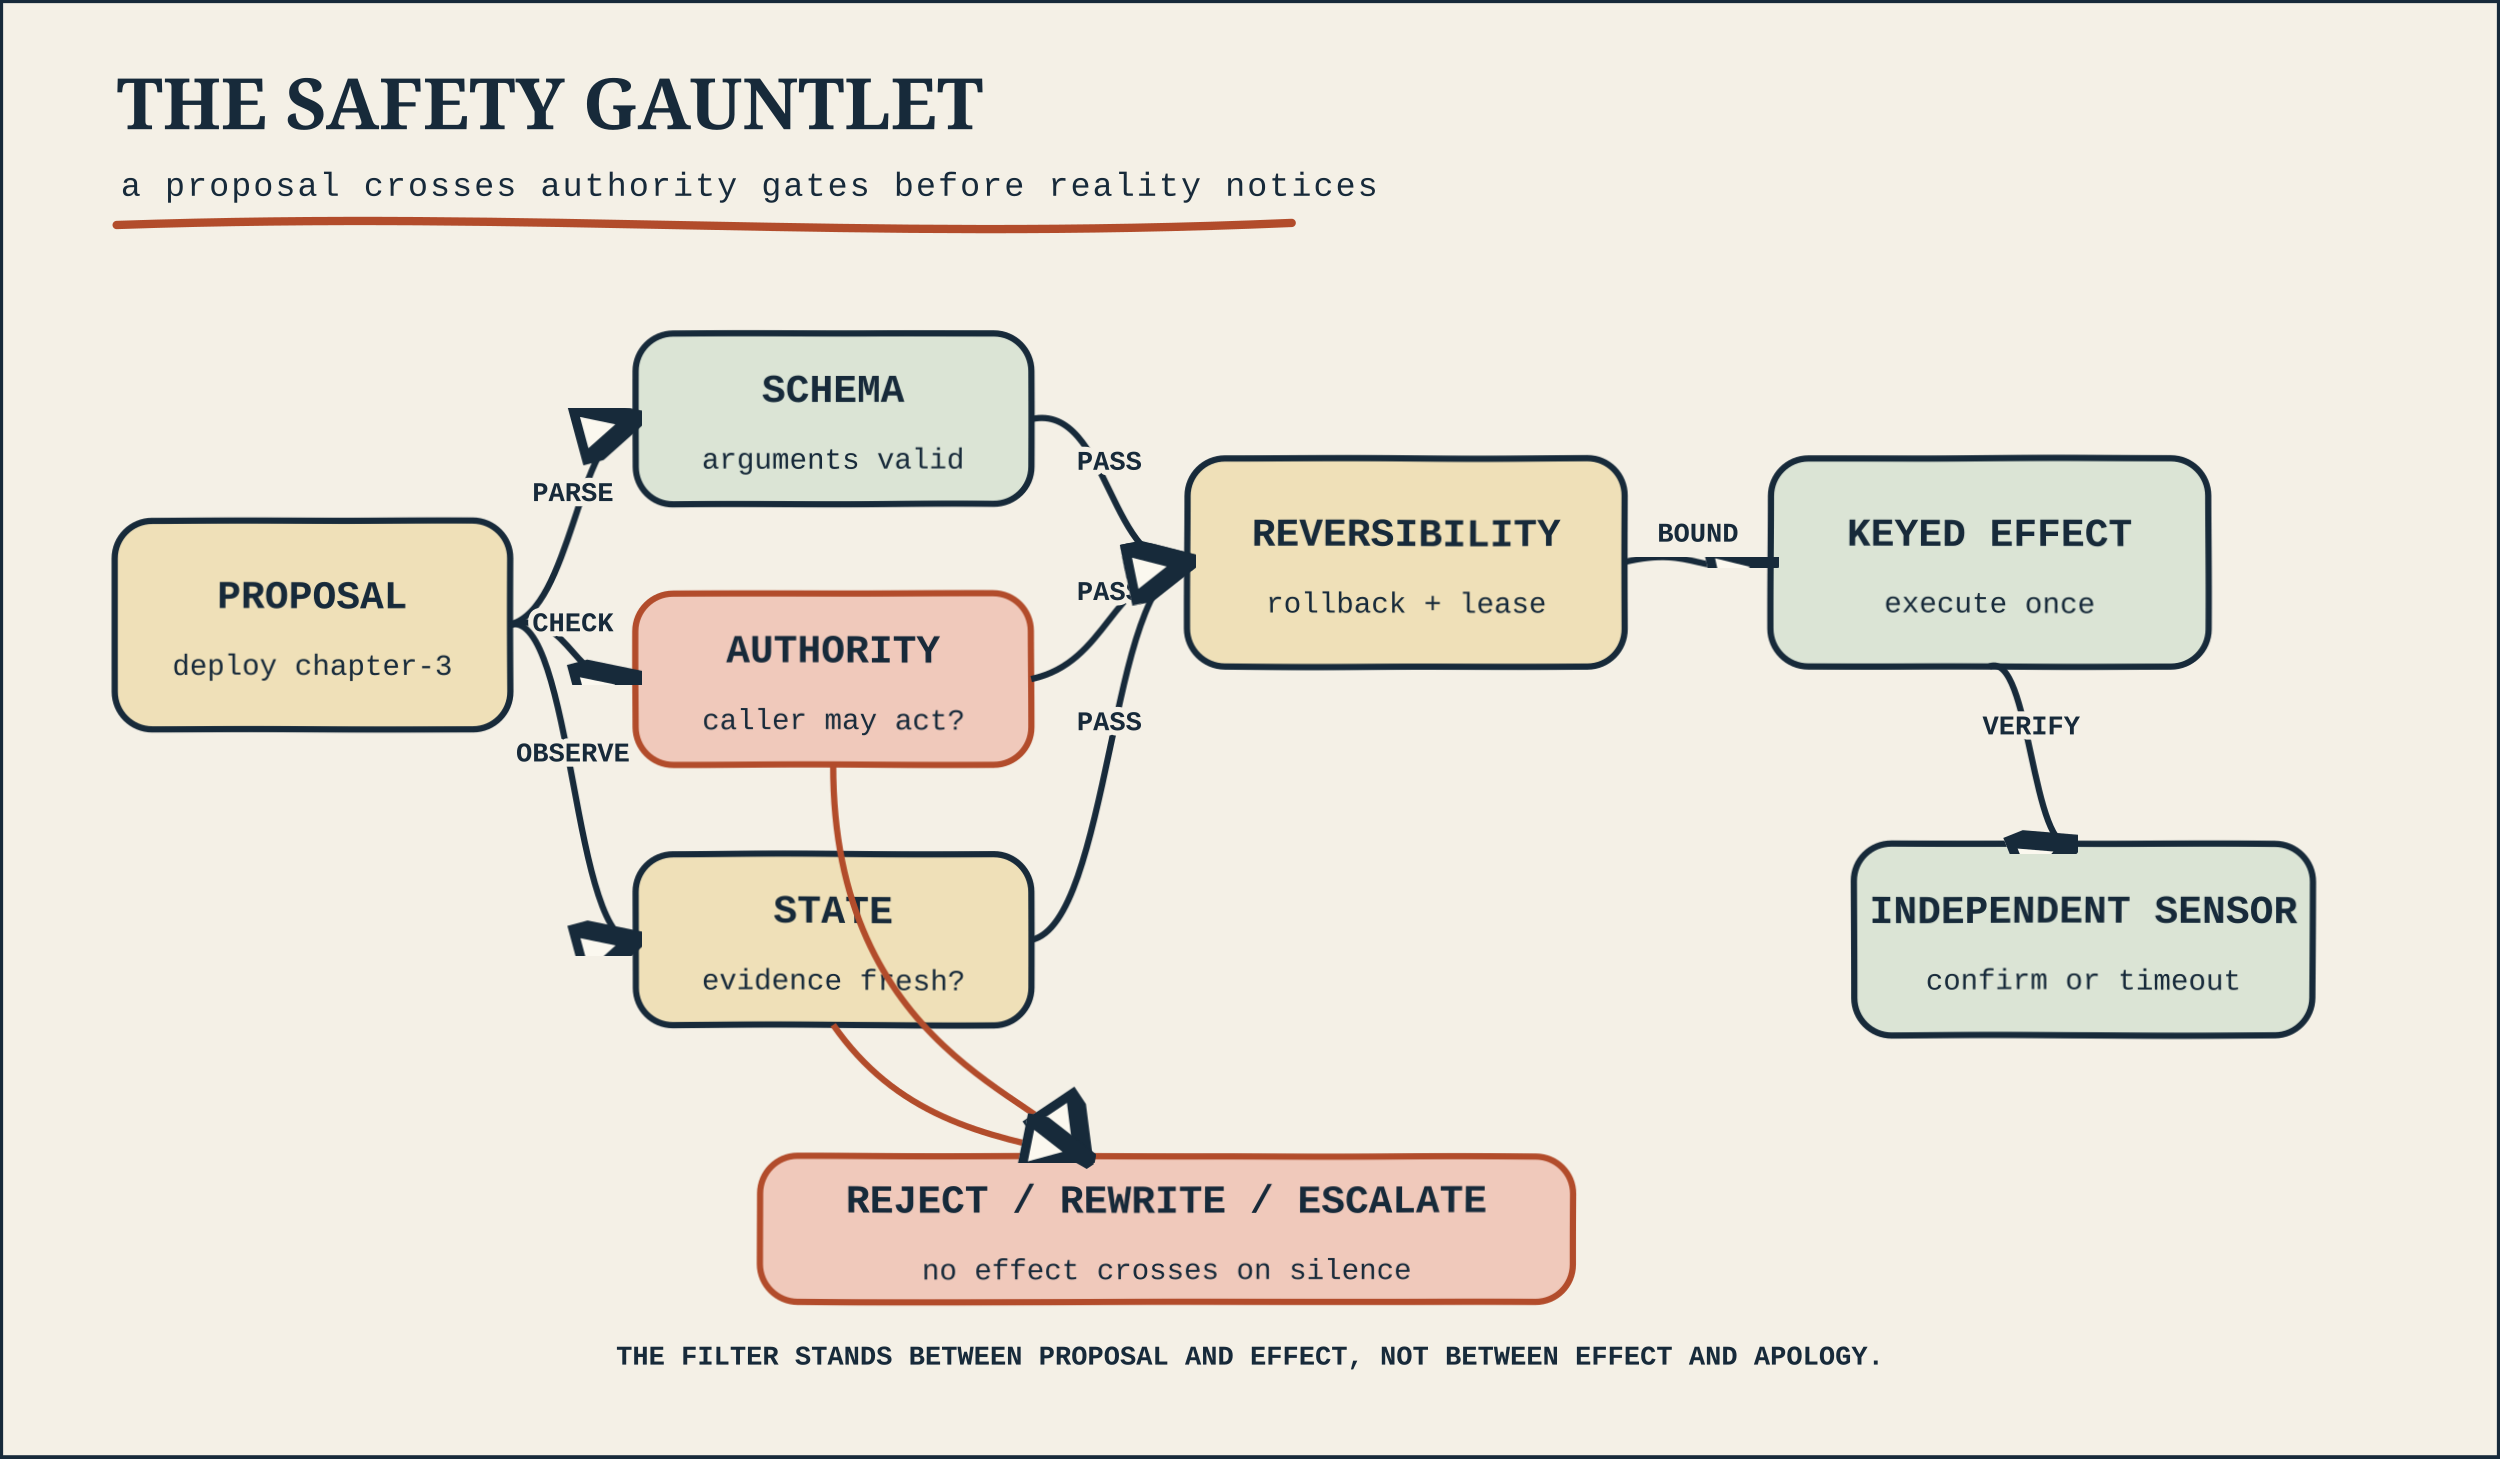
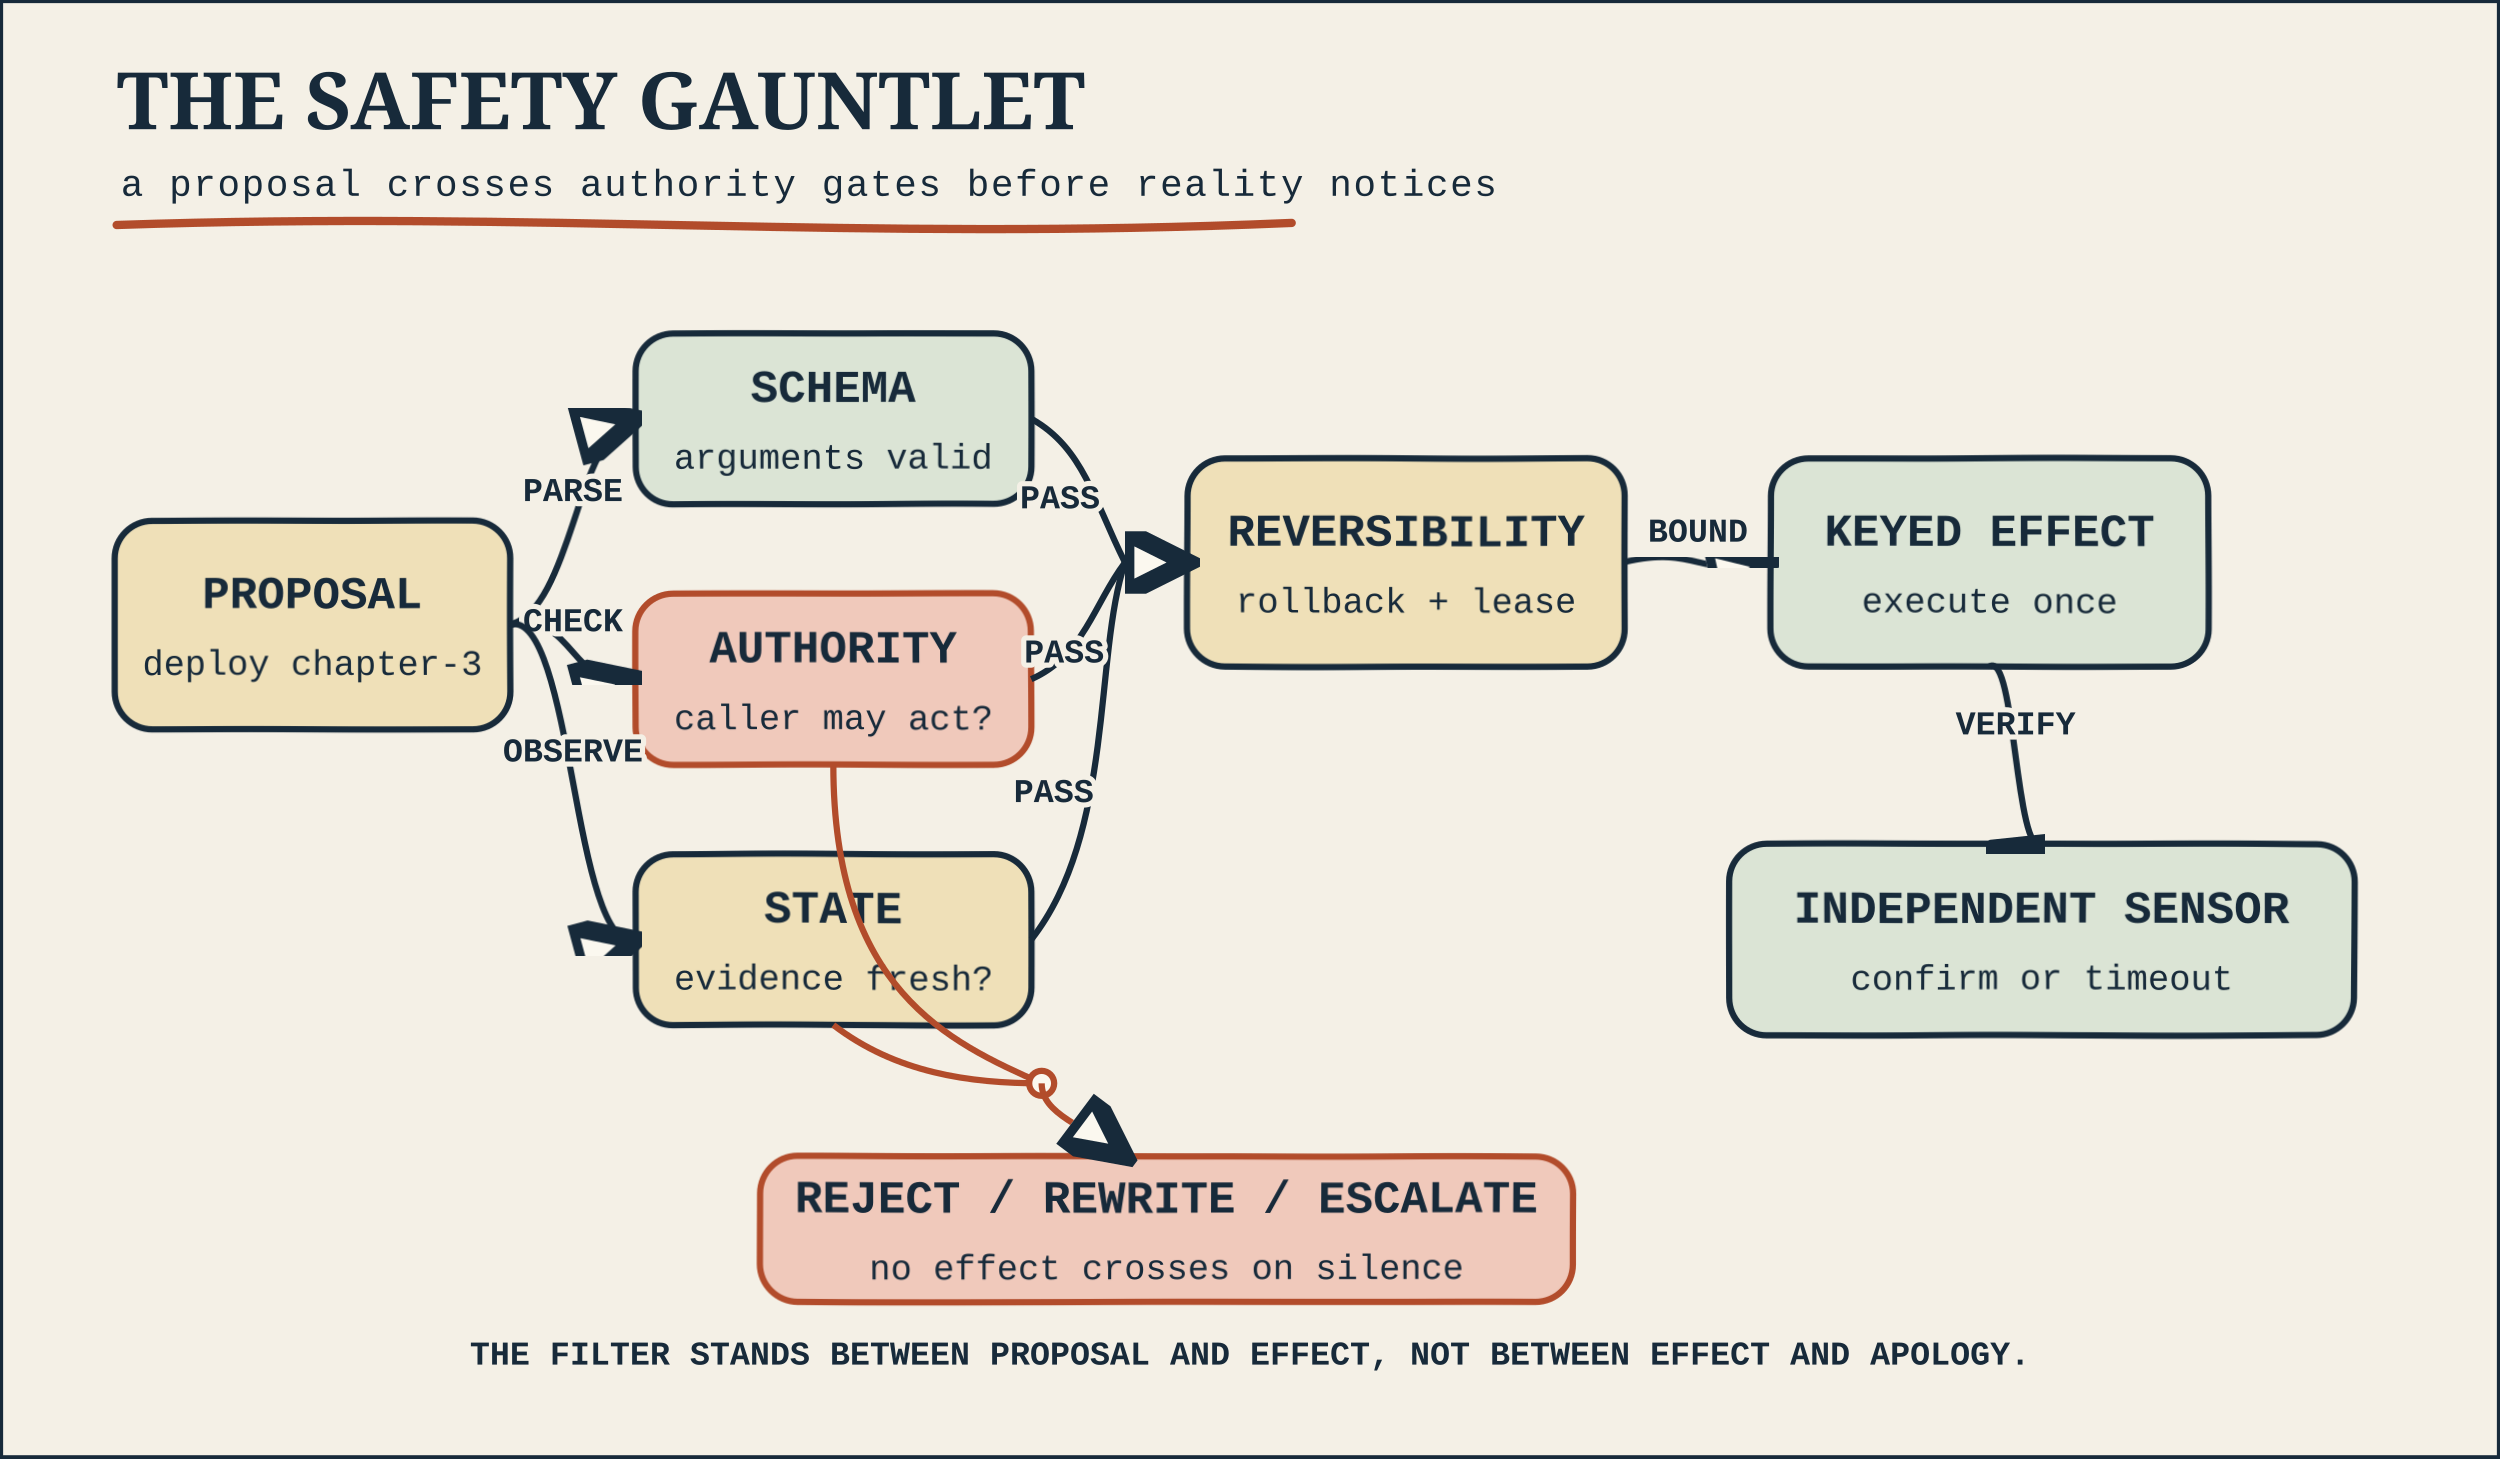
<svg xmlns="http://www.w3.org/2000/svg" width="1200" height="700" viewBox="0 0 1200 700" role="img" aria-labelledby="title desc">
  <defs>
    <marker id="arrow" markerWidth="12" markerHeight="10" refX="10" refY="5" orient="auto">
      <path d="M0,0 L10,5 L0,10 z" fill="#172a3a" />
    </marker>
    <marker id="red-arrow" markerWidth="12" markerHeight="10" refX="10" refY="5" orient="auto">
      <path d="M0,0 L10,5 L0,10 z" fill="#b24c2b" />
    </marker>
    <filter id="wobble" x="-5%" y="-5%" width="110%" height="110%">
      <feTurbulence type="fractalNoise" baseFrequency="0.012" numOctaves="1" seed="427" result="noise" />
      <feDisplacementMap in="SourceGraphic" in2="noise" scale="1.2" />
    </filter>
    <style>
      .paper { fill:#f4f0e6; }
      text { fill:#172a3a; font-family:"Courier New",monospace; }
-       .title { font-family:Georgia,serif; font-size:34px; font-weight:bold; }
-       .subtitle { font-size:16px; letter-spacing:1px; }
-       .label { font-size:19px; font-weight:bold; }
-       .detail { font-size:14px; }
-       .tiny { font-size:13px; font-weight:bold; paint-order:stroke; stroke:#f4f0e6; stroke-width:5px; stroke-linejoin:round; }
+       .title { font-family:Georgia,serif; font-size:38px; font-weight:bold; }
+       .subtitle { font-size:18px; letter-spacing:0.8px; }
+       .label { font-size:22px; font-weight:bold; }
+       .detail { font-size:17px; }
+       .tiny { font-size:16px; font-weight:bold; paint-order:stroke; stroke:#f4f0e6; stroke-width:5px; stroke-linejoin:round; }
      .rough { filter:url(#wobble); }
      rect, circle, ellipse, path, line, polygon { fill:#fbf8ef; stroke:#172a3a; stroke-width:3; }
      .arrow { fill:none; marker-end:url(#arrow); }
+       .connector { fill:none; }
      .red .arrow, .red path, .red line, .red rect, .red circle { stroke:#b24c2b; }
      .red .arrow { marker-end:url(#red-arrow); }
      .red text, text.red { fill:#b24c2b; }
      .green rect, .green circle { fill:#dbe4d5; }
      .amber rect, .amber circle { fill:#efe0b8; }
      .danger rect, .danger circle { fill:#f0c9bb; stroke:#b24c2b; }
      .ghost rect, .ghost circle { fill:#e3e7e3; stroke-dasharray:9 7; }
      .scribble { fill:none; stroke:#b24c2b; stroke-width:4; stroke-linecap:round; }
    </style>
  </defs>
  <rect class="paper" width="1200" height="700" stroke="none" />
  <text class="title" x="56" y="62">THE SAFETY GAUNTLET</text>
  <text class="subtitle" x="58" y="94">a proposal crosses authority gates before reality notices</text>
  <path class="scribble" d="M56,108 C260,101 410,116 620,107" />
  <g class="rough amber">
    <rect x="55" y="250" width="190" height="100" rx="18" />
    <text class="label" x="150.0" y="292.0" text-anchor="middle">PROPOSAL</text>
    <text class="detail" x="150.0" y="324.0" text-anchor="middle">deploy chapter-3</text>
  </g>
  <g class="rough green">
    <rect x="305" y="160" width="190" height="82" rx="18" />
    <text class="label" x="400.0" y="193.0" text-anchor="middle">SCHEMA</text>
    <text class="detail" x="400.0" y="225.0" text-anchor="middle">arguments valid</text>
  </g>
  <g class="rough danger">
    <rect x="305" y="285" width="190" height="82" rx="18" />
    <text class="label" x="400.0" y="318.0" text-anchor="middle">AUTHORITY</text>
    <text class="detail" x="400.0" y="350.0" text-anchor="middle">caller may act?</text>
  </g>
  <g class="rough amber">
    <rect x="305" y="410" width="190" height="82" rx="18" />
    <text class="label" x="400.0" y="443.0" text-anchor="middle">STATE</text>
    <text class="detail" x="400.0" y="475.0" text-anchor="middle">evidence fresh?</text>
  </g>
  <g class="rough amber">
    <rect x="570" y="220" width="210" height="100" rx="18" />
    <text class="label" x="675.0" y="262.0" text-anchor="middle">REVERSIBILITY</text>
    <text class="detail" x="675.0" y="294.0" text-anchor="middle">rollback + lease</text>
  </g>
  <g class="rough green">
    <rect x="850" y="220" width="210" height="100" rx="18" />
    <text class="label" x="955.0" y="262.0" text-anchor="middle">KEYED EFFECT</text>
    <text class="detail" x="955.0" y="294.0" text-anchor="middle">execute once</text>
  </g>
  <g class="">
    <path class="arrow rough" d="M245,300 C275.0,292 275.0,209 305,201" />
    <text class="tiny" x="275.0" y="240.5" text-anchor="middle">PARSE</text>
  </g>
  <g class="">
    <path class="arrow rough" d="M245,300 C275.0,292 275.0,334 305,326" />
    <text class="tiny" x="275.0" y="303.0" text-anchor="middle">CHECK</text>
  </g>
  <g class="">
    <path class="arrow rough" d="M245,300 C275.0,292 275.0,459 305,451" />
    <text class="tiny" x="275.0" y="365.5" text-anchor="middle">OBSERVE</text>
  </g>
-   <g class="">
-     <path class="arrow rough" d="M495,201 C532.5,193 532.5,278 570,270" />
-     <text class="tiny" x="532.5" y="225.5" text-anchor="middle">PASS</text>
-   </g>
-   <g class="">
-     <path class="arrow rough" d="M495,326 C532.5,318 532.5,278 570,270" />
-     <text class="tiny" x="532.5" y="288.0" text-anchor="middle">PASS</text>
-   </g>
-   <g class="">
-     <path class="arrow rough" d="M495,451 C532.5,443 532.5,278 570,270" />
-     <text class="tiny" x="532.5" y="350.5" text-anchor="middle">PASS</text>
+   <g>
+     <path class="connector" d="M495,201 C520,215 525,240 540,270" />
+     <path class="connector" d="M495,326 C520,315 525,290 540,270" />
+     <path class="connector" d="M495,451 C535,400 525,315 540,270" />
+     <path class="arrow" d="M540,270 L570,270" />
+     <text class="tiny" x="528" y="244" text-anchor="end">PASS</text>
+     <text class="tiny" x="530" y="318" text-anchor="end">PASS</text>
+     <text class="tiny" x="525" y="385" text-anchor="end">PASS</text>
  </g>
  <g class="">
    <path class="arrow rough" d="M780,270 C815.0,262 815.0,278 850,270" />
    <text class="tiny" x="815.0" y="260.0" text-anchor="middle">BOUND</text>
  </g>
  <g class="rough green">
-     <rect x="890" y="405" width="220" height="92" rx="18" />
-     <text class="label" x="1000.0" y="443.0" text-anchor="middle">INDEPENDENT SENSOR</text>
-     <text class="detail" x="1000.0" y="475.0" text-anchor="middle">confirm or timeout</text>
+     <rect x="830" y="405" width="300" height="92" rx="18" />
+     <text class="label" x="980.0" y="443.0" text-anchor="middle">INDEPENDENT SENSOR</text>
+     <text class="detail" x="980.0" y="475.0" text-anchor="middle">confirm or timeout</text>
  </g>
  <g class="">
-     <path class="arrow rough" d="M955,320 C975.0,312 975.0,413 995,405" />
-     <text class="tiny" x="975.0" y="352.5" text-anchor="middle">VERIFY</text>
+     <path class="arrow rough" d="M955,320 C967.5,312 967.5,413 980,405" />
+     <text class="tiny" x="967.5" y="352.5" text-anchor="middle">VERIFY</text>
  </g>
  <g class="rough danger">
    <rect x="365" y="555" width="390" height="70" rx="18" />
    <text class="label" x="560.0" y="582.0" text-anchor="middle">REJECT / REWRITE / ESCALATE</text>
    <text class="detail" x="560.0" y="614.0" text-anchor="middle">no effect crosses on silence</text>
  </g>
  <g class="red">
-     <path class="arrow rough" d="M400,367 C400,505 500,525 520,555" />
-     <path class="arrow rough" d="M400,492 C430,535 470,545 520,555" />
+     <path class="connector" d="M400,367 C400,475 455,500 500,520" />
+     <path class="connector" d="M400,492 C430,515 465,520 500,520" />
+     <circle cx="500" cy="520" r="6" />
+     <path class="arrow" d="M500,520 C500,535 520,540 540,555" />
  </g>
  <text class="tiny" x="600" y="655" text-anchor="middle">THE FILTER STANDS BETWEEN PROPOSAL AND EFFECT, NOT BETWEEN EFFECT AND APOLOGY.</text>
</svg>
